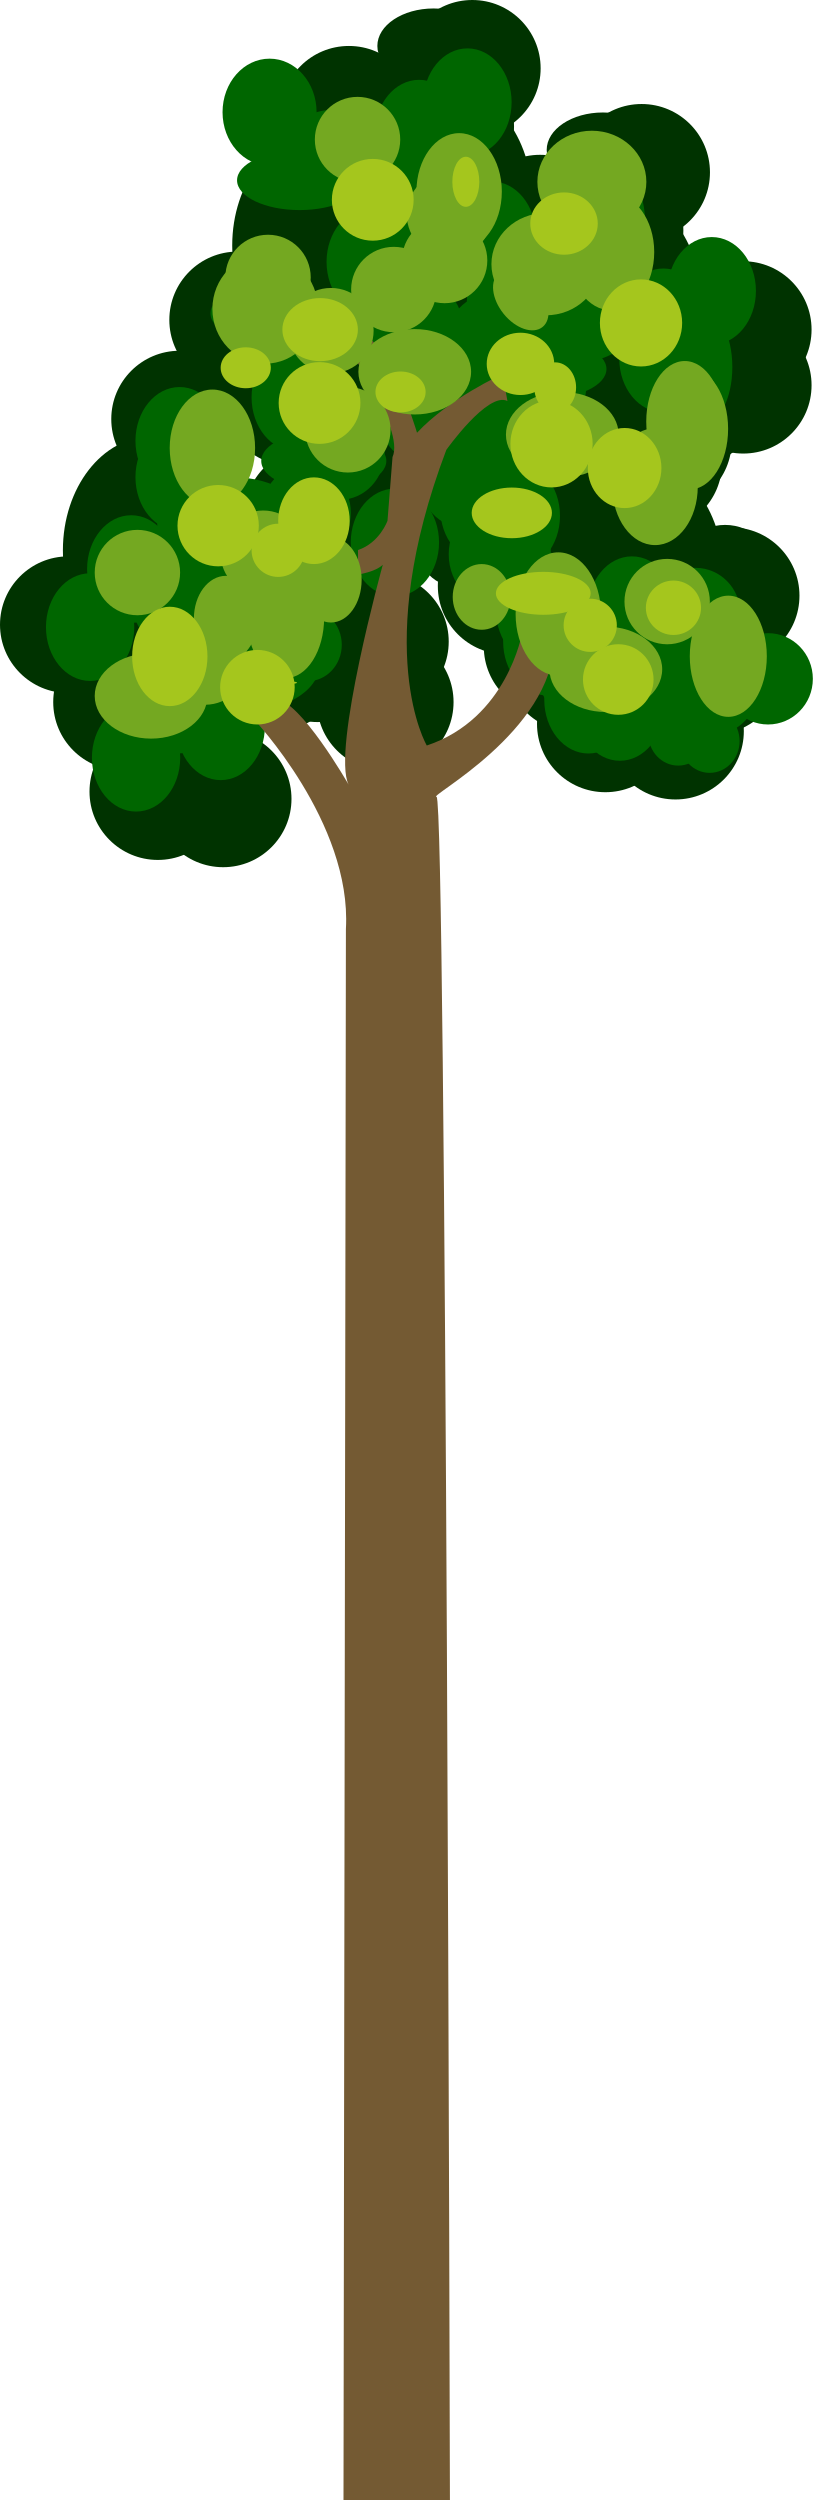
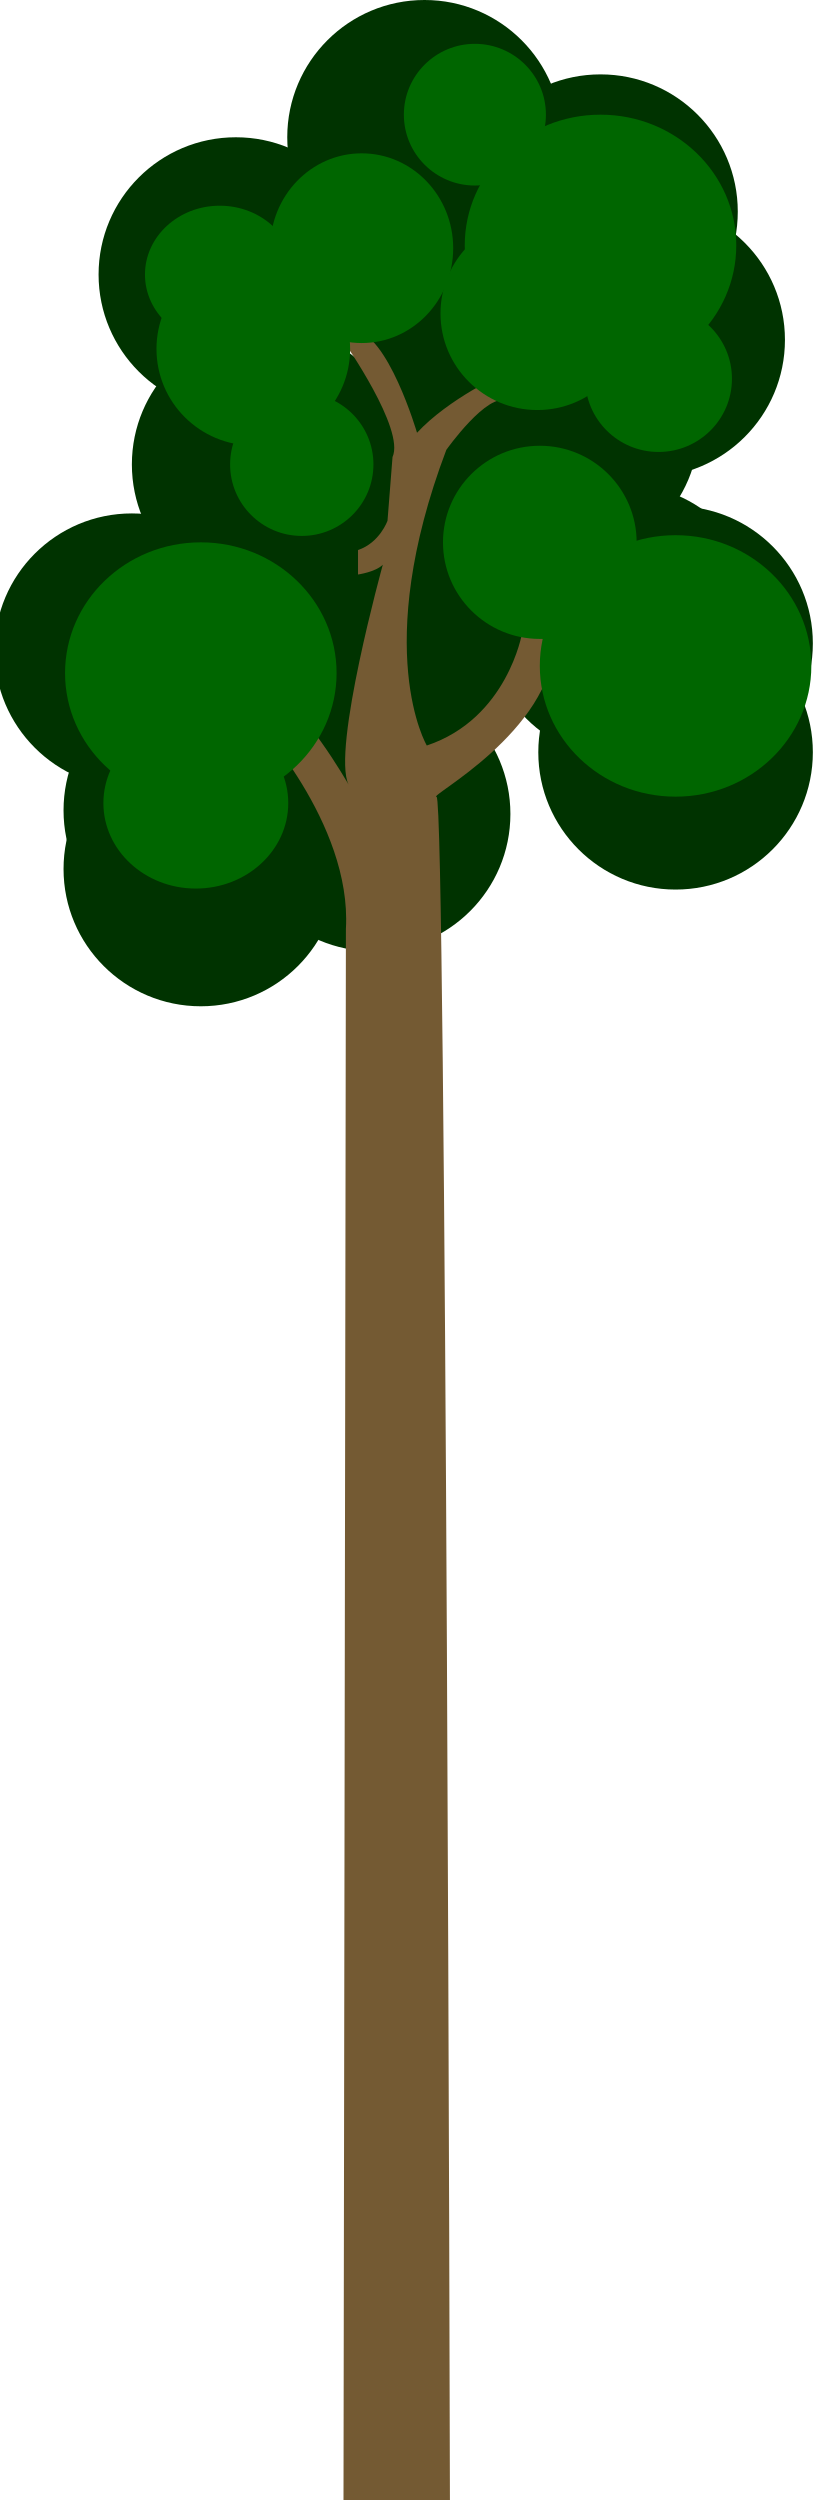
- <svg xmlns="http://www.w3.org/2000/svg" version="1.1" x="0px" y="0px" width="336.029px" height="1033.5px" viewBox="0 0 336.029 1033.5" enable-background="new 0 0 336.029 1033.5" xml:space="preserve">
-   <g id="Layer_3">
-     <circle fill="#003300" cx="172.25" cy="111.25" r="28.25" />
-     <circle fill="#003300" cx="227.25" cy="139.25" r="28.25" />
-     <ellipse fill="#003300" cx="258.25" cy="173" rx="23.25" ry="15.5" />
-     <circle fill="#003300" cx="229.25" cy="164.25" r="28.25" />
-     <circle fill="#003300" cx="129.25" cy="213.25" r="28.25" />
-     <circle fill="#003300" cx="134.25" cy="224.25" r="28.25" />
-     <circle fill="#003300" cx="89.25" cy="246.25" r="28.25" />
-     <ellipse fill="#003300" cx="97.25" cy="224" rx="22.25" ry="20.5" />
-     <circle fill="#003300" cx="113.25" cy="274.25" r="28.25" />
-     <circle fill="#003300" cx="96.25" cy="266.25" r="28.25" />
-     <circle fill="#003300" cx="87.25" cy="279.25" r="28.25" />
-     <ellipse fill="#003300" cx="134.5" cy="259.75" rx="18" ry="19.75" />
-     <circle fill="#003300" cx="98.25" cy="132.25" r="28.25" />
-     <circle fill="#003300" cx="120.25" cy="164.25" r="28.25" />
-     <circle fill="#003300" cx="149.25" cy="167.25" r="28.25" />
-     <circle fill="#003300" cx="165.25" cy="140.25" r="28.25" />
-     <circle fill="#003300" cx="201.25" cy="144.25" r="28.25" />
-     <circle fill="#003300" cx="151.5" cy="201" r="19.5" />
-     <circle fill="#003300" cx="78.625" cy="196.875" r="19.625" />
-     <circle fill="#003300" cx="209.25" cy="242.25" r="28.25" />
-     <ellipse fill="#003300" cx="188.5" cy="221.25" rx="17.5" ry="21.25" />
-     <circle fill="#003300" cx="237.25" cy="274.25" r="28.25" />
-     <ellipse fill="#003300" cx="237.75" cy="246.75" rx="20.75" ry="19.75" />
-     <circle fill="#003300" cx="287.25" cy="256.25" r="28.25" />
-     <ellipse fill="#003300" cx="270.625" cy="293" rx="21.625" ry="18.5" />
-     <circle fill="#003300" cx="263.25" cy="206.25" r="28.25" />
-     <circle fill="#003300" cx="225.25" cy="197.25" r="28.25" />
-     <circle fill="#003300" cx="201.25" cy="192.25" r="28.25" />
-     <ellipse fill="#003300" cx="215.625" cy="103.25" rx="21.625" ry="28.25" />
-     <circle fill="#003300" cx="169.75" cy="102.75" r="20.75" />
-     <circle fill="#003300" cx="144.25" cy="47.25" r="28.25" />
-     <ellipse fill="#003300" cx="132.5" cy="101.5" rx="36.5" ry="47" />
-     <circle fill="#003300" cx="102.25" cy="237.25" r="28.25" />
-     <circle fill="#003300" cx="157.25" cy="265.25" r="28.25" />
-     <circle fill="#003300" cx="159.25" cy="290.25" r="28.25" />
-     <circle fill="#003300" cx="28.25" cy="258.25" r="28.25" />
-     <circle fill="#003300" cx="50.25" cy="290.25" r="28.25" />
-     <circle fill="#003300" cx="79.25" cy="293.25" r="28.25" />
-     <circle fill="#003300" cx="65.25" cy="327.25" r="28.25" />
-     <circle fill="#003300" cx="92.25" cy="330.25" r="28.25" />
-     <circle fill="#003300" cx="95.25" cy="266.25" r="28.25" />
-     <circle fill="#003300" cx="131.25" cy="270.25" r="28.25" />
-     <ellipse fill="#003300" cx="145.625" cy="229.25" rx="21.625" ry="28.25" />
-     <circle fill="#003300" cx="99.75" cy="228.75" r="20.75" />
-     <circle fill="#003300" cx="74.25" cy="173.25" r="28.25" />
-     <ellipse fill="#003300" cx="62.5" cy="227.5" rx="36.5" ry="47" />
-     <circle fill="#003300" cx="302.25" cy="246.25" r="28.25" />
-     <circle fill="#003300" cx="228.25" cy="267.25" r="28.25" />
-     <circle fill="#003300" cx="250.25" cy="299.25" r="28.25" />
-     <circle fill="#003300" cx="279.25" cy="302.25" r="28.25" />
-     <circle fill="#003300" cx="295.25" cy="275.25" r="28.25" />
-     <circle fill="#003300" cx="299.75" cy="237.75" r="20.75" />
-     <circle fill="#003300" cx="274.25" cy="182.25" r="28.25" />
-     <ellipse fill="#003300" cx="262.5" cy="236.5" rx="36.5" ry="47" />
-     <ellipse fill="#003300" cx="179.25" cy="19" rx="23.25" ry="15.5" />
-     <circle fill="#003300" cx="208.25" cy="102.25" r="28.25" />
-     <ellipse fill="#003300" cx="191.625" cy="139" rx="21.625" ry="18.5" />
-     <circle fill="#003300" cx="184.25" cy="52.25" r="28.25" />
-     <circle fill="#003300" cx="223.25" cy="92.25" r="28.25" />
-     <circle fill="#003300" cx="171.25" cy="145.25" r="28.25" />
-     <circle fill="#003300" cx="200.25" cy="148.25" r="28.25" />
-     <circle fill="#003300" cx="216.25" cy="121.25" r="28.25" />
-     <circle fill="#003300" cx="195.25" cy="28.25" r="28.25" />
-     <ellipse fill="#003300" cx="183.5" cy="82.5" rx="36.5" ry="47" />
-     <ellipse fill="#003300" cx="249.25" cy="62" rx="23.25" ry="15.5" />
-     <circle fill="#003300" cx="278.25" cy="145.25" r="28.25" />
-     <ellipse fill="#003300" cx="261.625" cy="182" rx="21.625" ry="18.5" />
-     <circle fill="#003300" cx="254.25" cy="95.25" r="28.25" />
-     <circle fill="#003300" cx="307.25" cy="159.25" r="28.25" />
-     <circle fill="#003300" cx="307.25" cy="136.25" r="28.25" />
-     <circle fill="#003300" cx="241.25" cy="188.25" r="28.25" />
-     <circle fill="#003300" cx="270.25" cy="191.25" r="28.25" />
-     <circle fill="#003300" cx="286.25" cy="164.25" r="28.25" />
-     <circle fill="#003300" cx="265.25" cy="71.25" r="28.25" />
-     <ellipse fill="#003300" cx="253.5" cy="125.5" rx="36.5" ry="47" />
-   </g>
-   <g id="Layer_5">
-     <ellipse fill="#006600" cx="56.25" cy="313.25" rx="18.25" ry="22.25" />
-     <ellipse fill="#006600" cx="73.25" cy="289.25" rx="18.25" ry="22.25" />
-     <ellipse fill="#006600" cx="91.25" cy="300.25" rx="18.25" ry="22.25" />
-     <ellipse fill="#006600" cx="93.25" cy="251.25" rx="18.25" ry="22.25" />
-     <ellipse fill="#006600" cx="93.25" cy="236.25" rx="18.25" ry="22.25" />
-     <ellipse fill="#006600" cx="37.25" cy="259.25" rx="18.25" ry="22.25" />
-     <ellipse fill="#006600" cx="54.25" cy="235.25" rx="18.25" ry="22.25" />
-     <ellipse fill="#006600" cx="72.25" cy="246.25" rx="18.25" ry="22.25" />
-     <ellipse fill="#006600" cx="74.25" cy="197.25" rx="18.25" ry="22.25" />
-     <ellipse fill="#006600" cx="74.25" cy="182.25" rx="18.25" ry="22.25" />
-     <ellipse fill="#006600" cx="226.25" cy="265.25" rx="18.25" ry="22.25" />
-     <ellipse fill="#006600" cx="163.25" cy="224.25" rx="18.25" ry="22.25" />
-     <ellipse fill="#006600" cx="261.25" cy="252.25" rx="18.25" ry="22.25" />
-     <ellipse fill="#006600" cx="183.25" cy="186.25" rx="18.25" ry="22.25" />
-     <ellipse fill="#006600" cx="183.25" cy="171.25" rx="18.25" ry="22.25" />
-     <ellipse fill="#006600" cx="122.25" cy="164.25" rx="18.25" ry="22.25" />
-     <ellipse fill="#006600" cx="100.52" cy="262.933" rx="18.52" ry="19.683" />
-     <ellipse fill="#006600" cx="140.52" cy="186.933" rx="18.52" ry="19.683" />
-     <ellipse fill="#006600" cx="126.52" cy="211.933" rx="18.52" ry="19.683" />
-     <ellipse fill="#006600" cx="127.145" cy="266.559" rx="14.145" ry="15.058" />
-     <ellipse fill="#006600" cx="98" cy="274.933" rx="34" ry="19.683" />
-     <ellipse fill="#006600" cx="91.52" cy="244.274" rx="18.52" ry="27.342" />
-     <ellipse fill="#006600" cx="96.02" cy="216.933" rx="31.02" ry="19.683" />
-     <ellipse fill="#006600" cx="107.107" cy="238.256" rx="16.107" ry="13.244" />
-     <ellipse fill="#006600" cx="212.438" cy="124.376" rx="19.438" ry="22.124" />
-     <ellipse fill="#006600" cx="240" cy="136.375" rx="20" ry="13.125" />
-     <ellipse fill="#006600" cx="208.813" cy="180.375" rx="19.813" ry="21.125" />
-     <ellipse fill="#006600" cx="192.813" cy="197.375" rx="19.813" ry="21.125" />
-     <ellipse fill="#006600" cx="262.125" cy="258.375" rx="21.125" ry="19.125" />
-     <ellipse fill="#006600" cx="178.375" cy="175.75" rx="12.375" ry="23.75" />
-     <ellipse fill="#006600" cx="254.375" cy="92.75" rx="12.375" ry="23.75" />
-     <ellipse fill="#006600" cx="133.852" cy="190.548" rx="25.852" ry="12.298" />
-     <ellipse fill="#006600" cx="225.063" cy="251.908" rx="20.063" ry="23.658" />
-     <ellipse fill="#006600" cx="206.625" cy="229.149" rx="21.125" ry="22.351" />
-     <ellipse fill="#006600" cx="263.375" cy="279.375" rx="12.375" ry="13.125" />
-     <ellipse fill="#006600" cx="287.515" cy="253.625" rx="18.515" ry="18.875" />
-     <ellipse fill="#006600" cx="243.25" cy="289.25" rx="18.25" ry="22.25" />
-     <ellipse fill="#006600" cx="260.25" cy="265.25" rx="18.25" ry="22.25" />
-     <ellipse fill="#006600" cx="278.25" cy="276.25" rx="18.25" ry="22.25" />
-     <ellipse fill="#006600" cx="200.25" cy="210.25" rx="18.25" ry="22.25" />
-     <ellipse fill="#006600" cx="279.125" cy="282.375" rx="21.125" ry="19.125" />
-     <ellipse fill="#006600" cx="242.063" cy="275.908" rx="20.063" ry="23.658" />
-     <ellipse fill="#006600" cx="280.375" cy="303.375" rx="12.375" ry="13.125" />
-     <ellipse fill="#006600" cx="304.515" cy="277.625" rx="18.515" ry="18.875" />
-     <ellipse fill="#006600" cx="256.25" cy="292.25" rx="18.25" ry="22.25" />
-     <ellipse fill="#006600" cx="273.25" cy="268.25" rx="18.25" ry="22.25" />
-     <ellipse fill="#006600" cx="291.25" cy="279.25" rx="18.25" ry="22.25" />
-     <ellipse fill="#006600" cx="203.25" cy="158.25" rx="18.25" ry="22.25" />
-     <ellipse fill="#006600" cx="213.25" cy="213.25" rx="18.25" ry="22.25" />
-     <ellipse fill="#006600" cx="174.25" cy="169.25" rx="18.25" ry="22.25" />
-     <ellipse fill="#006600" cx="274.25" cy="148.25" rx="18.25" ry="22.25" />
-     <ellipse fill="#006600" cx="274.25" cy="133.25" rx="18.25" ry="22.25" />
-     <ellipse fill="#006600" cx="203.813" cy="142.375" rx="19.813" ry="21.125" />
-     <ellipse fill="#006600" cx="290.375" cy="151.75" rx="12.375" ry="23.75" />
-     <ellipse fill="#006600" cx="224.852" cy="152.548" rx="25.852" ry="12.298" />
-     <ellipse fill="#006600" cx="211.25" cy="155.25" rx="18.25" ry="22.25" />
-     <ellipse fill="#006600" cx="294.25" cy="120.25" rx="18.25" ry="22.25" />
-     <ellipse fill="#006600" cx="224.25" cy="158.25" rx="18.25" ry="22.25" />
-     <ellipse fill="#006600" cx="162.25" cy="125.25" rx="18.25" ry="22.25" />
-     <ellipse fill="#006600" cx="162.25" cy="110.25" rx="18.25" ry="22.25" />
-     <ellipse fill="#006600" cx="111.438" cy="46.376" rx="19.438" ry="22.124" />
-     <ellipse fill="#006600" cx="139" cy="58.375" rx="20" ry="13.125" />
-     <ellipse fill="#006600" cx="171.813" cy="136.375" rx="19.813" ry="21.125" />
-     <ellipse fill="#006600" cx="157.375" cy="114.75" rx="12.375" ry="23.75" />
-     <ellipse fill="#006600" cx="112.852" cy="129.548" rx="25.852" ry="12.298" />
-     <ellipse fill="#006600" cx="182.25" cy="97.25" rx="18.25" ry="22.25" />
-     <ellipse fill="#006600" cx="153.25" cy="108.25" rx="18.25" ry="22.25" />
-     <ellipse fill="#006600" cx="173.25" cy="70.25" rx="18.25" ry="22.25" />
-     <ellipse fill="#006600" cx="173.25" cy="55.25" rx="18.25" ry="22.25" />
-     <ellipse fill="#006600" cx="182.813" cy="81.375" rx="19.813" ry="21.125" />
-     <ellipse fill="#006600" cx="189.375" cy="73.75" rx="12.375" ry="23.75" />
-     <ellipse fill="#006600" cx="123.852" cy="74.548" rx="25.852" ry="12.298" />
-     <ellipse fill="#006600" cx="190.25" cy="94.25" rx="18.25" ry="22.25" />
-     <ellipse fill="#006600" cx="193.25" cy="42.25" rx="18.25" ry="22.25" />
-     <ellipse fill="#006600" cx="203.25" cy="97.25" rx="18.25" ry="22.25" />
-     <ellipse fill="#006600" cx="292.125" cy="285.375" rx="21.125" ry="19.125" />
-     <ellipse fill="#006600" cx="255.063" cy="278.908" rx="20.063" ry="23.658" />
-     <ellipse fill="#006600" cx="293.375" cy="306.375" rx="12.375" ry="13.125" />
-     <ellipse fill="#006600" cx="317.515" cy="280.625" rx="18.515" ry="18.875" />
+ <svg xmlns="http://www.w3.org/2000/svg" version="1.1" id="Layer_1" x="0px" y="0px" width="336.029px" height="1033.5px" viewBox="0 0 336.029 1033.5" enable-background="new 0 0 336.029 1033.5" xml:space="preserve">
+   <g id="Layer_3_2_">
+     <circle fill="#003300" cx="175.499" cy="56.748" r="56.749" />
+     <circle fill="#003300" cx="97.502" cy="113.497" r="56.749" />
+     <circle fill="#003300" cx="111.266" cy="191.997" r="56.749" />
+     <circle fill="#003300" cx="54.518" cy="268.997" r="56.749" />
+     <circle fill="#003300" cx="83.016" cy="334.997" r="56.749" />
+     <circle fill="#003300" cx="154.251" cy="336.497" r="56.749" />
+     <circle fill="#003300" cx="154.251" cy="265.997" r="56.749" />
+     <circle fill="#003300" cx="257.747" cy="256.997" r="56.749" />
+     <circle fill="#003300" cx="279.282" cy="310.997" r="56.749" />
+     <circle fill="#003300" cx="279.282" cy="265.997" r="56.749" />
+     <circle fill="#003300" cx="232.248" cy="176.247" r="56.749" />
+     <circle fill="#003300" cx="267.749" cy="140.497" r="56.749" />
+     <circle fill="#003300" cx="248.25" cy="87.497" r="56.749" />
+     <circle fill="#003300" cx="200.999" cy="119.499" r="56.749" />
+     <circle fill="#003300" cx="181.5" cy="194.997" r="56.749" />
+     <circle fill="#003300" cx="83.017" cy="359.247" r="56.749" />
  </g>
  <g id="Layer_2">
-     <path fill="#745A33" d="M142,1033.5h44c0,0-1.485-704.091-5.525-704.091s47.713-26.785,48.723-64.159l-13.369-3.518   c0,0-6.06,35.354-39.394,46.465c0,0-23.243-39.395,8.075-122.223c0,0,17.177-24.242,25.258-20.202l-2.021-11.111   c0,0-22.223,10.101-35.354,24.242c0,0-12.122-41.414-26.263-42.424l-3.873,4.938c0,0,25.248,36.07,20.011,47.524l-2.071,26.325   c0,0-3.197,9.091-12.197,12.121V237.5c0,0,7.223-1.02,10.253-4.05c0,0-21.212,76.767-14.142,90.909   c0,0-20.202-35.354-30.303-35.354l-9.091,8.081c0,0,40.783,42.914,38.283,86.914L142,1033.5z" />
+     <path fill="#745A33" d="M142,1033.5h44c0,0-1.484-704.091-5.524-704.091s47.713-26.785,48.723-64.159l-13.369-3.518   c0,0-6.06,35.354-39.394,46.465c0,0-23.243-39.395,8.074-122.223c0,0,17.178-24.242,25.259-20.202l-2.021-11.111   c0,0-22.223,10.102-35.354,24.242c0,0-12.122-41.414-26.264-42.424l-3.873,4.938c0,0,25.248,36.07,20.012,47.524l-2.071,26.325   c0,0-3.197,9.091-12.197,12.121V237.5c0,0,7.224-1.02,10.253-4.05c0,0-21.212,76.768-14.142,90.909   c0,0-20.202-35.354-30.303-35.354l-9.092,8.081c0,0,40.783,42.914,38.283,86.914L142,1033.5z" />
  </g>
-   <g id="Layer_4">
-     <circle fill="#74A821" cx="110.805" cy="114.694" r="17.65" />
-     <ellipse fill="#74A821" cx="109.63" cy="127.694" rx="21.825" ry="22.65" />
-     <circle fill="#74A821" cx="136.805" cy="136.694" r="17.65" />
-     <circle fill="#74A821" cx="143.805" cy="177.694" r="17.65" />
-     <circle fill="#74A821" cx="108.805" cy="228.694" r="17.65" />
-     <circle fill="#74A821" cx="56.805" cy="236.694" r="17.65" />
-     <circle fill="#74A821" cx="84.805" cy="273.694" r="17.65" />
-     <ellipse fill="#74A821" cx="136.828" cy="239.694" rx="12.672" ry="17.65" />
-     <ellipse fill="#74A821" cx="93.393" cy="255.694" rx="13.237" ry="17.65" />
-     <circle fill="#74A821" cx="147.805" cy="57.694" r="17.65" />
-     <circle fill="#74A821" cx="162.805" cy="119.694" r="17.65" />
-     <circle fill="#74A821" cx="183.805" cy="107.694" r="17.65" />
-     <path fill="#74A821" d="M227.155,276.694c0,9.747,10.43,17.65,23.3,17.65c12.865,0,23.295-7.903,23.295-17.65   s-10.43-17.65-23.295-17.65C237.585,259.044,227.155,266.947,227.155,276.694z" />
-     <ellipse fill="#74A821" cx="199.123" cy="246.765" rx="11.967" ry="13.58" />
-     <circle fill="#74A821" cx="275.805" cy="248.694" r="17.65" />
-     <ellipse fill="#74A821" cx="301.078" cy="271.297" rx="15.922" ry="25.048" />
-     <ellipse fill="#74A821" cx="230.805" cy="253.844" rx="17.65" ry="25.5" />
-     <ellipse fill="#74A821" cx="244.68" cy="75.194" rx="22.525" ry="21.15" />
-     <ellipse fill="#74A821" cx="225.68" cy="109.194" rx="22.525" ry="21.15" />
-     <ellipse fill="#74A821" cx="270.805" cy="201.194" rx="17.65" ry="24.15" />
-     <path fill="#74A821" d="M209.155,179.694c0,9.747,10.43,17.65,23.3,17.65c12.865,0,23.295-7.903,23.295-17.65   s-10.43-17.65-23.295-17.65C219.585,162.044,209.155,169.947,209.155,179.694z" />
-     <ellipse fill="#74A821" cx="283.078" cy="174.297" rx="15.922" ry="25.048" />
-     <ellipse fill="#74A821" cx="285.078" cy="177.297" rx="15.922" ry="25.048" />
-     <ellipse fill="#74A821" cx="252.805" cy="104.194" rx="17.65" ry="24.15" />
-     <path fill="#74A821" d="M148.155,153.694c0,9.747,10.43,17.65,23.3,17.65c12.865,0,23.295-7.903,23.295-17.65   s-10.43-17.65-23.295-17.65C158.585,136.044,148.155,143.947,148.155,153.694z" />
-     <ellipse transform="matrix(0.7801 -0.6257 0.6257 0.7801 -12.8409 173.4315)" fill="#74A821" cx="240.286" cy="104.982" rx="9.131" ry="14.364" />
-     <ellipse transform="matrix(0.7801 -0.6257 0.6257 0.7801 -7.5814 174.3947)" fill="#74A821" cx="244.286" cy="97.982" rx="9.131" ry="14.364" />
-     <ellipse transform="matrix(0.7801 -0.6257 0.6257 0.7801 -30.2271 161.9679)" fill="#74A821" cx="215.286" cy="123.982" rx="9.131" ry="14.364" />
-     <ellipse fill="#74A821" cx="189.805" cy="79.194" rx="17.65" ry="24.15" />
-     <path fill="#74A821" d="M39.155,287.694c0,9.747,10.43,17.65,23.3,17.65c12.865,0,23.295-7.903,23.295-17.65   s-10.43-17.65-23.295-17.65C49.585,270.044,39.155,277.947,39.155,287.694z" />
-     <ellipse fill="#74A821" cx="118.078" cy="255.297" rx="15.922" ry="25.048" />
-     <ellipse fill="#74A821" cx="87.805" cy="185.194" rx="17.65" ry="24.15" />
-     <circle fill="#74A821" cx="185.805" cy="88.694" r="17.65" />
-   </g>
-   <g id="Layer_6">
-     <circle fill="#A5C61D" cx="132.098" cy="166.598" r="16.902" />
-     <circle fill="#A5C61D" cx="154.098" cy="82.598" r="16.902" />
-     <circle fill="#A5C61D" cx="90.188" cy="217.312" r="16.812" />
-     <ellipse fill="#A5C61D" cx="129.778" cy="215.265" rx="14.778" ry="17.92" />
-     <circle fill="#A5C61D" cx="115" cy="227.5" r="11" />
-     <ellipse fill="#A5C61D" cx="70.194" cy="271.369" rx="15.569" ry="20.542" />
-     <circle fill="#A5C61D" cx="106.412" cy="284.088" r="15.412" />
-     <ellipse fill="#A5C61D" cx="115.403" cy="282.215" rx="7.405" ry="0.801" />
-     <ellipse fill="#A5C61D" cx="101.585" cy="152.04" rx="10.367" ry="8.46" />
-     <ellipse fill="#A5C61D" cx="165.584" cy="162.04" rx="10.368" ry="8.46" />
-     <ellipse fill="#A5C61D" cx="132.341" cy="136.269" rx="15.607" ry="13.042" />
-     <ellipse fill="#A5C61D" cx="215.163" cy="150.424" rx="13.955" ry="12.878" />
-     <ellipse fill="#A5C61D" cx="233.163" cy="92.424" rx="13.955" ry="12.878" />
-     <ellipse fill="#A5C61D" cx="228" cy="183.5" rx="17" ry="18" />
-     <ellipse fill="#A5C61D" cx="265" cy="133.5" rx="17" ry="18" />
-     <ellipse fill="#A5C61D" cx="229.511" cy="160.148" rx="8.648" ry="10.352" />
-     <ellipse fill="#A5C61D" cx="258.214" cy="193.488" rx="15.214" ry="16.557" />
-     <ellipse fill="#A5C61D" cx="278.402" cy="251.25" rx="11.402" ry="11.25" />
-     <circle fill="#A5C61D" cx="255.589" cy="280.911" r="14.589" />
-     <circle fill="#A5C61D" cx="244" cy="258.5" r="11" />
-     <ellipse fill="#A5C61D" cx="224.594" cy="245.28" rx="19.594" ry="8.874" />
-     <ellipse fill="#A5C61D" cx="211.583" cy="212.027" rx="16.583" ry="10.473" />
-     <ellipse fill="#A5C61D" cx="192.574" cy="75.149" rx="5.574" ry="10.351" />
-   </g>
+   <ellipse fill="#006600" cx="196.32" cy="47.409" rx="29.361" ry="29.289" />
+   <ellipse fill="#006600" cx="104.718" cy="144.246" rx="40.027" ry="39.928" />
+   <ellipse fill="#006600" cx="222.126" cy="129.579" rx="40.027" ry="39.928" />
+   <ellipse fill="#006600" cx="272.253" cy="156.579" rx="30.337" ry="30.262" />
+   <ellipse fill="#006600" cx="223.158" cy="224.204" rx="40.027" ry="39.928" />
+   <ellipse fill="#006600" cx="124.751" cy="191.998" rx="29.627" ry="29.554" />
+   <ellipse fill="#006600" cx="149.523" cy="102.6" rx="37.826" ry="39.214" />
+   <ellipse fill="#006600" cx="83.018" cy="278.249" rx="56.123" ry="54.045" />
+   <ellipse fill="#006600" cx="279.282" cy="275.295" rx="56.123" ry="54.045" />
+   <ellipse fill="#006600" cx="248.25" cy="101.454" rx="56.123" ry="54.045" />
+   <ellipse fill="#006600" cx="90.836" cy="113.497" rx="30.903" ry="28.458" />
+   <ellipse fill="#006600" cx="80.955" cy="331.993" rx="38.21" ry="35.336" />
+   <ellipse display="none" fill="#A5C61D" cx="192.093" cy="84.5" rx="31.638" ry="33.499" />
+   <ellipse display="none" fill="#A5C61D" cx="222.295" cy="142.154" rx="32.546" ry="34.461" />
+   <ellipse display="none" fill="#A5C61D" cx="215.346" cy="229.519" rx="34.688" ry="36.729" />
+   <ellipse display="none" fill="#A5C61D" cx="271.434" cy="272.391" rx="28.992" ry="31.482" />
+   <ellipse display="none" fill="#A5C61D" cx="113.894" cy="159.69" rx="28.405" ry="30.077" />
+   <ellipse display="none" fill="#A5C61D" cx="62.626" cy="285.941" rx="27.745" ry="29.377" />
</svg>
